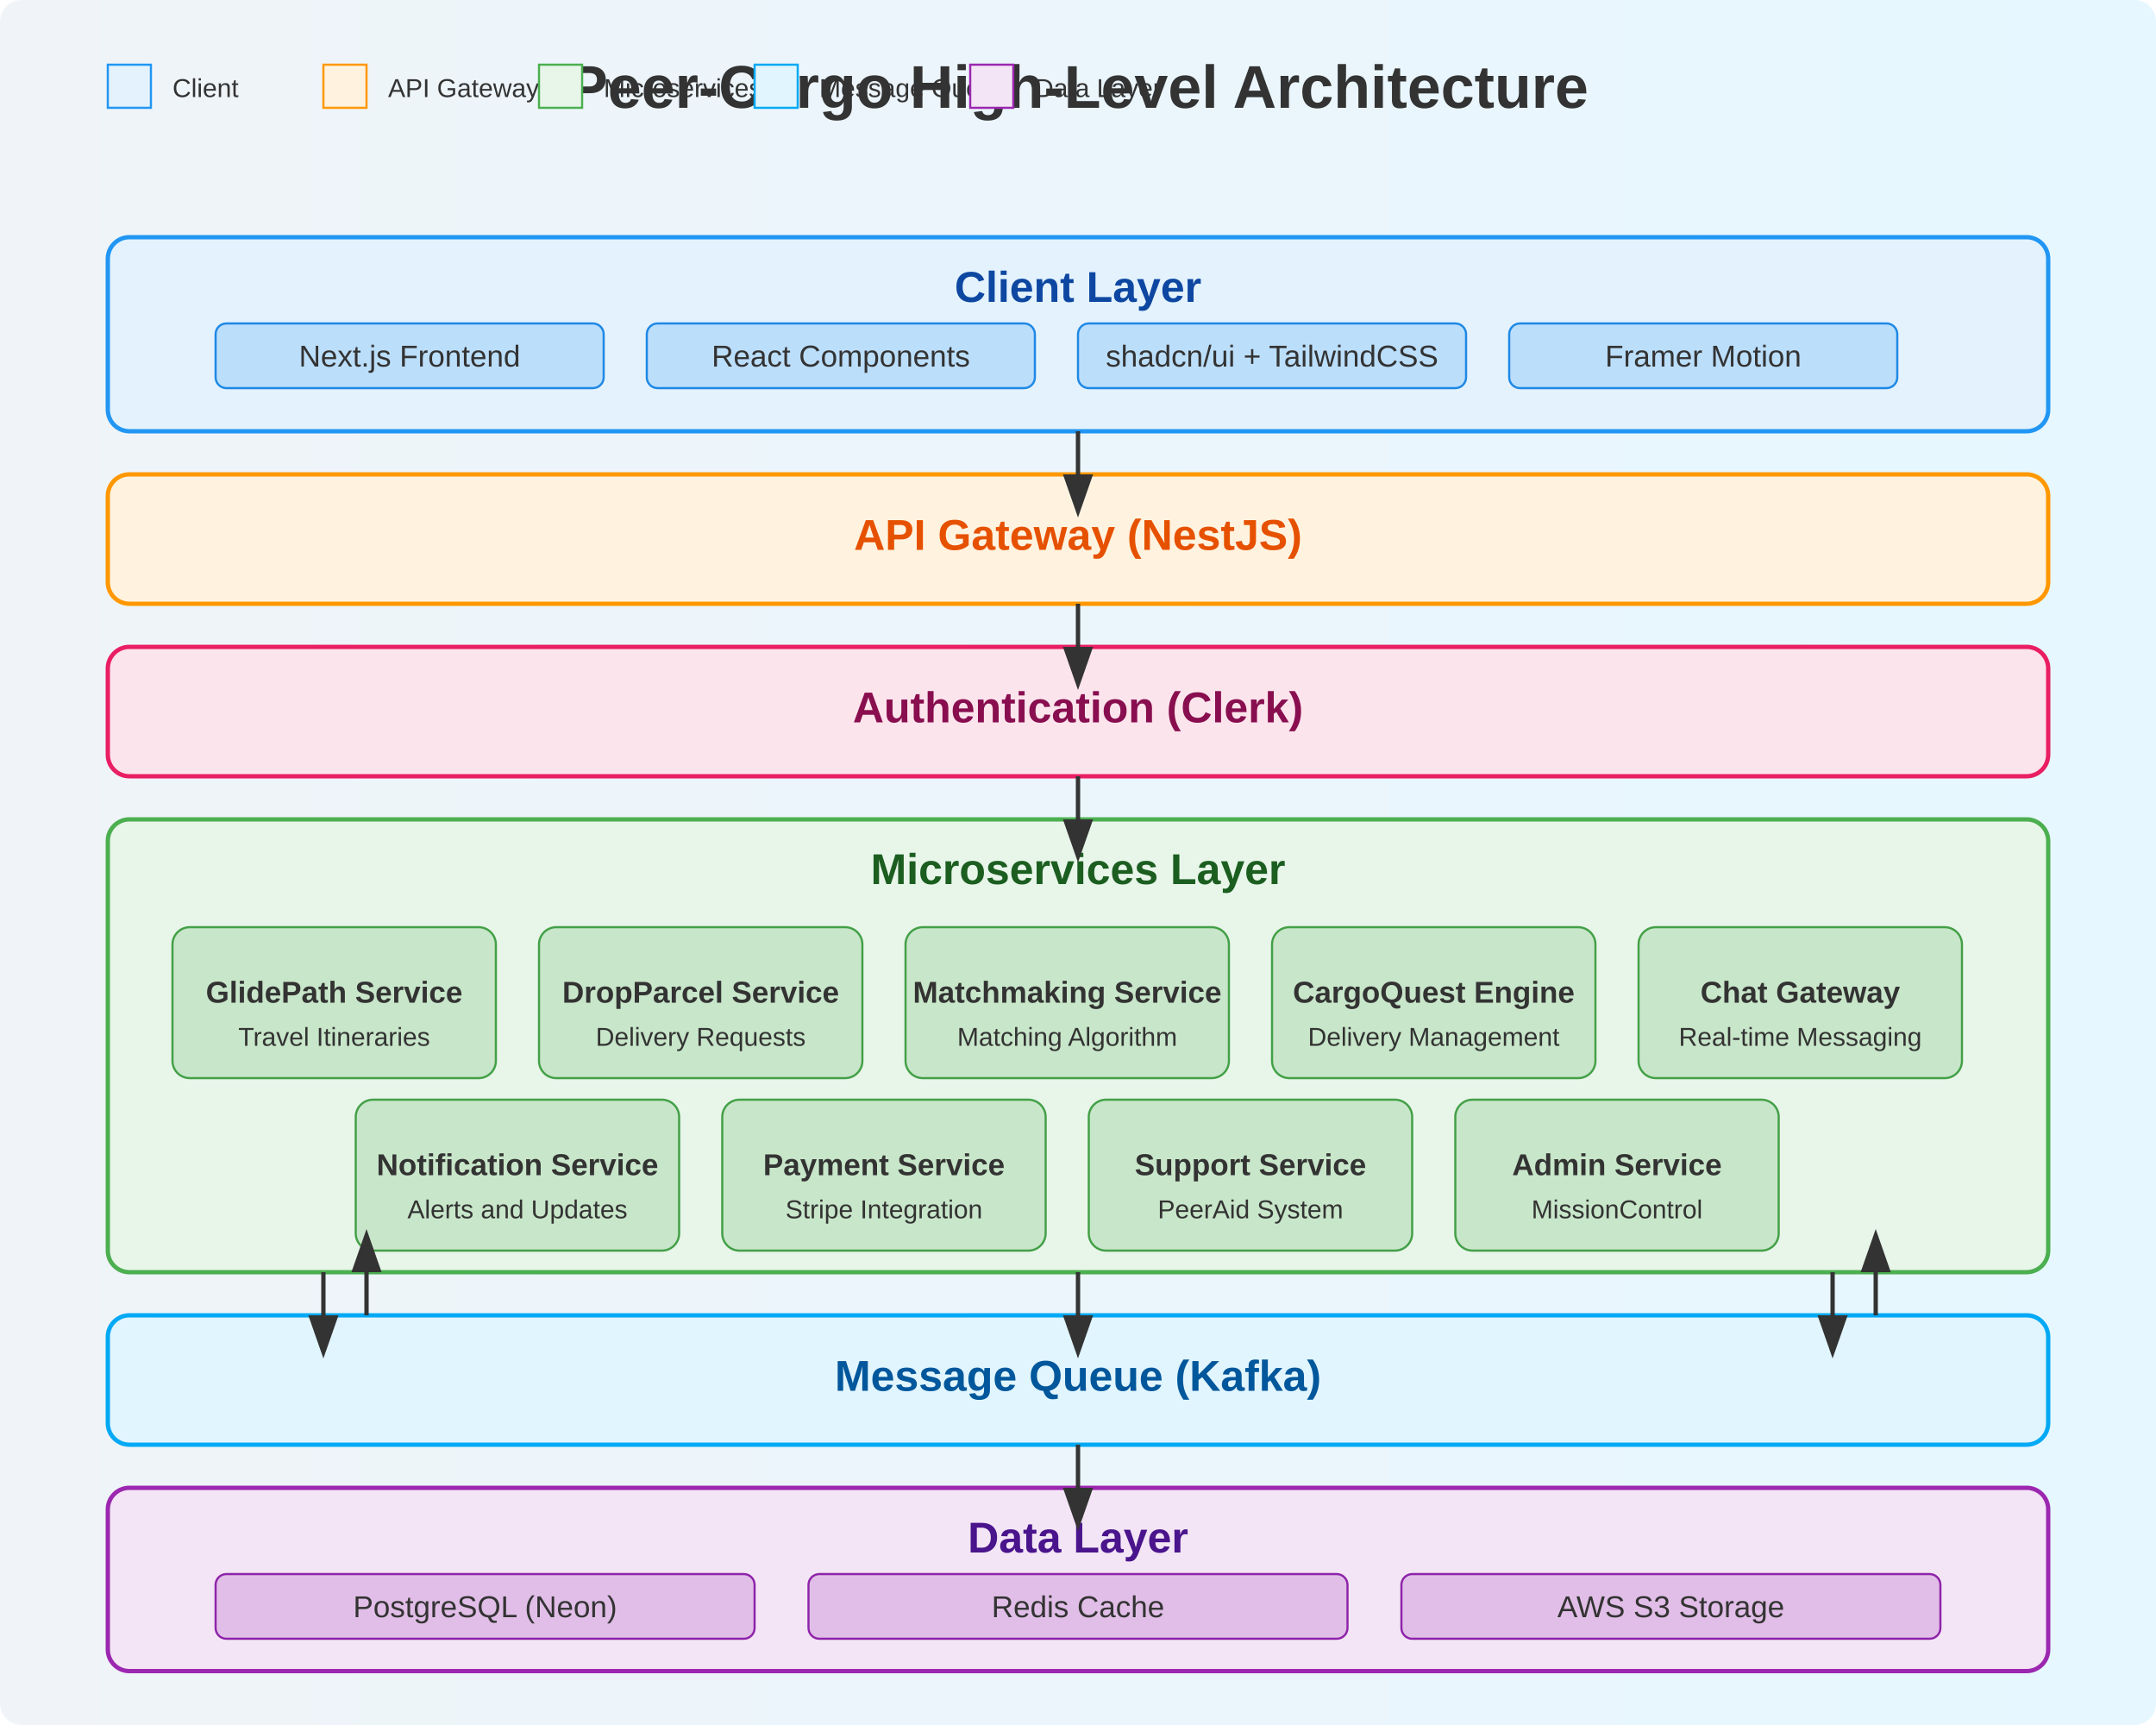
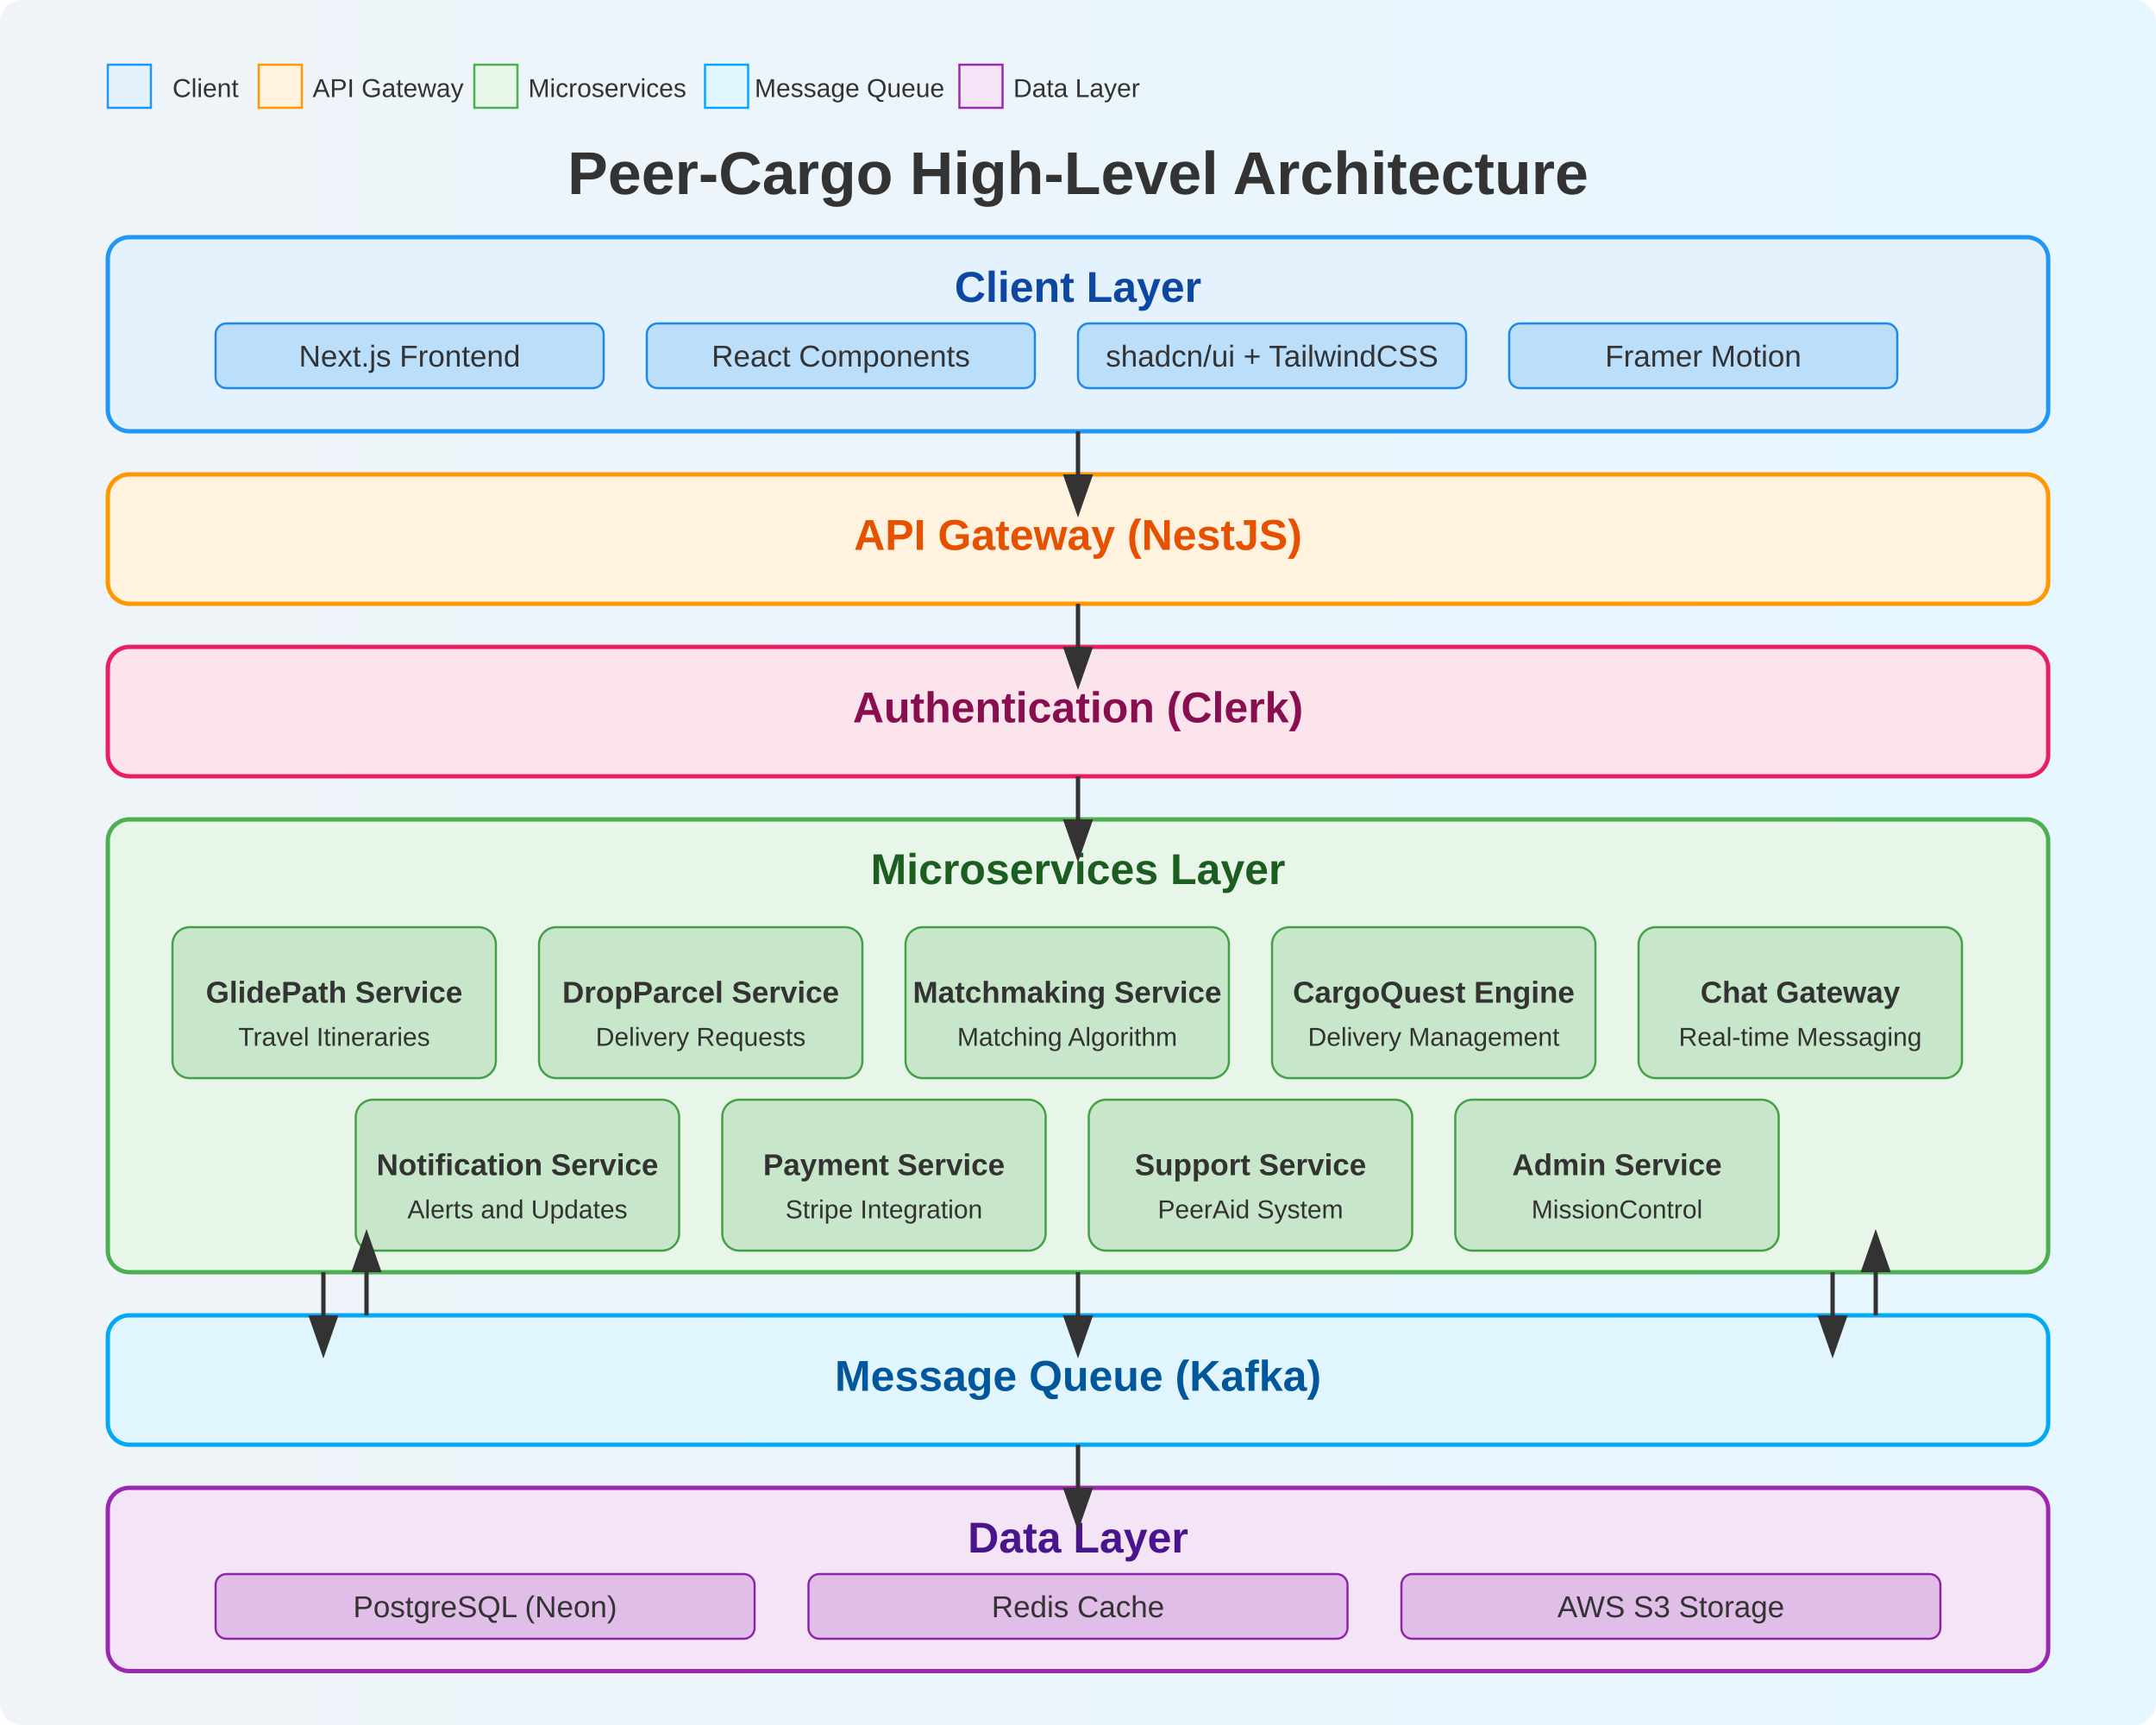
<svg xmlns="http://www.w3.org/2000/svg" viewBox="0 0 1000 800">
  <defs>
    <marker id="arrowhead" markerWidth="10" markerHeight="7" refX="0" refY="3.5" orient="auto">
      <polygon points="0 0, 10 3.5, 0 7" fill="#333" />
    </marker>
    <linearGradient id="bg-gradient" x1="0%" y1="0%" x2="100%" y2="0%">
      <stop offset="0%" stop-color="#f0f4f8" />
      <stop offset="100%" stop-color="#e6f7ff" />
    </linearGradient>
  </defs>
  <rect width="1000" height="800" fill="url(#bg-gradient)" rx="10" ry="10" />
-   <text x="500" y="50" font-family="Arial" font-size="28" font-weight="bold" text-anchor="middle" fill="#333">Peer-Cargo High-Level Architecture</text>
+   <text x="500" y="90" font-family="Arial" font-size="28" font-weight="bold" text-anchor="middle" fill="#333">Peer-Cargo High-Level Architecture</text>
  <rect x="50" y="110" width="900" height="90" rx="10" ry="10" fill="#e3f2fd" stroke="#2196f3" stroke-width="2" />
  <text x="500" y="140" font-family="Arial" font-size="20" font-weight="bold" text-anchor="middle" fill="#0d47a1">Client Layer</text>
  <rect x="100" y="150" width="180" height="30" rx="5" ry="5" fill="#bbdefb" stroke="#1e88e5" stroke-width="1" />
  <text x="190" y="170" font-family="Arial" font-size="14" text-anchor="middle" fill="#333">Next.js Frontend</text>
  <rect x="300" y="150" width="180" height="30" rx="5" ry="5" fill="#bbdefb" stroke="#1e88e5" stroke-width="1" />
  <text x="390" y="170" font-family="Arial" font-size="14" text-anchor="middle" fill="#333">React Components</text>
  <rect x="500" y="150" width="180" height="30" rx="5" ry="5" fill="#bbdefb" stroke="#1e88e5" stroke-width="1" />
  <text x="590" y="170" font-family="Arial" font-size="14" text-anchor="middle" fill="#333">shadcn/ui + TailwindCSS</text>
  <rect x="700" y="150" width="180" height="30" rx="5" ry="5" fill="#bbdefb" stroke="#1e88e5" stroke-width="1" />
  <text x="790" y="170" font-family="Arial" font-size="14" text-anchor="middle" fill="#333">Framer Motion</text>
  <rect x="50" y="220" width="900" height="60" rx="10" ry="10" fill="#fff3e0" stroke="#ff9800" stroke-width="2" />
  <text x="500" y="255" font-family="Arial" font-size="20" font-weight="bold" text-anchor="middle" fill="#e65100">API Gateway (NestJS)</text>
  <rect x="50" y="300" width="900" height="60" rx="10" ry="10" fill="#fce4ec" stroke="#e91e63" stroke-width="2" />
  <text x="500" y="335" font-family="Arial" font-size="20" font-weight="bold" text-anchor="middle" fill="#880e4f">Authentication (Clerk)</text>
  <rect x="50" y="380" width="900" height="210" rx="10" ry="10" fill="#e8f5e9" stroke="#4caf50" stroke-width="2" />
  <text x="500" y="410" font-family="Arial" font-size="20" font-weight="bold" text-anchor="middle" fill="#1b5e20">Microservices Layer</text>
  <rect x="80" y="430" width="150" height="70" rx="8" ry="8" fill="#c8e6c9" stroke="#43a047" stroke-width="1" />
  <text x="155" y="465" font-family="Arial" font-size="14" font-weight="bold" text-anchor="middle" fill="#333">GlidePath Service</text>
  <text x="155" y="485" font-family="Arial" font-size="12" text-anchor="middle" fill="#333">Travel Itineraries</text>
  <rect x="250" y="430" width="150" height="70" rx="8" ry="8" fill="#c8e6c9" stroke="#43a047" stroke-width="1" />
  <text x="325" y="465" font-family="Arial" font-size="14" font-weight="bold" text-anchor="middle" fill="#333">DropParcel Service</text>
  <text x="325" y="485" font-family="Arial" font-size="12" text-anchor="middle" fill="#333">Delivery Requests</text>
  <rect x="420" y="430" width="150" height="70" rx="8" ry="8" fill="#c8e6c9" stroke="#43a047" stroke-width="1" />
  <text x="495" y="465" font-family="Arial" font-size="14" font-weight="bold" text-anchor="middle" fill="#333">Matchmaking Service</text>
  <text x="495" y="485" font-family="Arial" font-size="12" text-anchor="middle" fill="#333">Matching Algorithm</text>
  <rect x="590" y="430" width="150" height="70" rx="8" ry="8" fill="#c8e6c9" stroke="#43a047" stroke-width="1" />
  <text x="665" y="465" font-family="Arial" font-size="14" font-weight="bold" text-anchor="middle" fill="#333">CargoQuest Engine</text>
  <text x="665" y="485" font-family="Arial" font-size="12" text-anchor="middle" fill="#333">Delivery Management</text>
  <rect x="760" y="430" width="150" height="70" rx="8" ry="8" fill="#c8e6c9" stroke="#43a047" stroke-width="1" />
  <text x="835" y="465" font-family="Arial" font-size="14" font-weight="bold" text-anchor="middle" fill="#333">Chat Gateway</text>
  <text x="835" y="485" font-family="Arial" font-size="12" text-anchor="middle" fill="#333">Real-time Messaging</text>
  <rect x="165" y="510" width="150" height="70" rx="8" ry="8" fill="#c8e6c9" stroke="#43a047" stroke-width="1" />
  <text x="240" y="545" font-family="Arial" font-size="14" font-weight="bold" text-anchor="middle" fill="#333">Notification Service</text>
  <text x="240" y="565" font-family="Arial" font-size="12" text-anchor="middle" fill="#333">Alerts and Updates</text>
  <rect x="335" y="510" width="150" height="70" rx="8" ry="8" fill="#c8e6c9" stroke="#43a047" stroke-width="1" />
  <text x="410" y="545" font-family="Arial" font-size="14" font-weight="bold" text-anchor="middle" fill="#333">Payment Service</text>
  <text x="410" y="565" font-family="Arial" font-size="12" text-anchor="middle" fill="#333">Stripe Integration</text>
  <rect x="505" y="510" width="150" height="70" rx="8" ry="8" fill="#c8e6c9" stroke="#43a047" stroke-width="1" />
  <text x="580" y="545" font-family="Arial" font-size="14" font-weight="bold" text-anchor="middle" fill="#333">Support Service</text>
  <text x="580" y="565" font-family="Arial" font-size="12" text-anchor="middle" fill="#333">PeerAid System</text>
  <rect x="675" y="510" width="150" height="70" rx="8" ry="8" fill="#c8e6c9" stroke="#43a047" stroke-width="1" />
  <text x="750" y="545" font-family="Arial" font-size="14" font-weight="bold" text-anchor="middle" fill="#333">Admin Service</text>
  <text x="750" y="565" font-family="Arial" font-size="12" text-anchor="middle" fill="#333">MissionControl</text>
  <rect x="50" y="610" width="900" height="60" rx="10" ry="10" fill="#e1f5fe" stroke="#03a9f4" stroke-width="2" />
  <text x="500" y="645" font-family="Arial" font-size="20" font-weight="bold" text-anchor="middle" fill="#01579b">Message Queue (Kafka)</text>
  <rect x="50" y="690" width="900" height="85" rx="10" ry="10" fill="#f3e5f5" stroke="#9c27b0" stroke-width="2" />
  <text x="500" y="720" font-family="Arial" font-size="20" font-weight="bold" text-anchor="middle" fill="#4a148c">Data Layer</text>
  <rect x="100" y="730" width="250" height="30" rx="5" ry="5" fill="#e1bee7" stroke="#8e24aa" stroke-width="1" />
  <text x="225" y="750" font-family="Arial" font-size="14" text-anchor="middle" fill="#333">PostgreSQL (Neon)</text>
  <rect x="375" y="730" width="250" height="30" rx="5" ry="5" fill="#e1bee7" stroke="#8e24aa" stroke-width="1" />
  <text x="500" y="750" font-family="Arial" font-size="14" text-anchor="middle" fill="#333">Redis Cache</text>
  <rect x="650" y="730" width="250" height="30" rx="5" ry="5" fill="#e1bee7" stroke="#8e24aa" stroke-width="1" />
  <text x="775" y="750" font-family="Arial" font-size="14" text-anchor="middle" fill="#333">AWS S3 Storage</text>
  <line x1="500" y1="200" x2="500" y2="220" stroke="#333" stroke-width="2" marker-end="url(#arrowhead)" />
  <line x1="500" y1="280" x2="500" y2="300" stroke="#333" stroke-width="2" marker-end="url(#arrowhead)" />
  <line x1="500" y1="360" x2="500" y2="380" stroke="#333" stroke-width="2" marker-end="url(#arrowhead)" />
  <line x1="500" y1="590" x2="500" y2="610" stroke="#333" stroke-width="2" marker-end="url(#arrowhead)" />
  <line x1="500" y1="670" x2="500" y2="690" stroke="#333" stroke-width="2" marker-end="url(#arrowhead)" />
  <line x1="150" y1="590" x2="150" y2="610" stroke="#333" stroke-width="2" marker-end="url(#arrowhead)" />
  <line x1="170" y1="610" x2="170" y2="590" stroke="#333" stroke-width="2" marker-end="url(#arrowhead)" />
  <line x1="850" y1="590" x2="850" y2="610" stroke="#333" stroke-width="2" marker-end="url(#arrowhead)" />
  <line x1="870" y1="610" x2="870" y2="590" stroke="#333" stroke-width="2" marker-end="url(#arrowhead)" />
  <rect x="50" y="30" width="20" height="20" fill="#e3f2fd" stroke="#2196f3" stroke-width="1" />
  <text x="80" y="45" font-family="Arial" font-size="12" fill="#333">Client</text>
-   <rect x="150" y="30" width="20" height="20" fill="#fff3e0" stroke="#ff9800" stroke-width="1" />
-   <text x="180" y="45" font-family="Arial" font-size="12" fill="#333">API Gateway</text>
-   <rect x="250" y="30" width="20" height="20" fill="#e8f5e9" stroke="#4caf50" stroke-width="1" />
-   <text x="280" y="45" font-family="Arial" font-size="12" fill="#333">Microservices</text>
-   <rect x="350" y="30" width="20" height="20" fill="#e1f5fe" stroke="#03a9f4" stroke-width="1" />
-   <text x="380" y="45" font-family="Arial" font-size="12" fill="#333">Message Queue</text>
-   <rect x="450" y="30" width="20" height="20" fill="#f3e5f5" stroke="#9c27b0" stroke-width="1" />
-   <text x="480" y="45" font-family="Arial" font-size="12" fill="#333">Data Layer</text>
+   <rect x="120" y="30" width="20" height="20" fill="#fff3e0" stroke="#ff9800" stroke-width="1" />
+   <text x="145" y="45" font-family="Arial" font-size="12" fill="#333">API Gateway</text>
+   <rect x="220" y="30" width="20" height="20" fill="#e8f5e9" stroke="#4caf50" stroke-width="1" />
+   <text x="245" y="45" font-family="Arial" font-size="12" fill="#333">Microservices</text>
+   <rect x="327" y="30" width="20" height="20" fill="#e1f5fe" stroke="#03a9f4" stroke-width="1" />
+   <text x="350" y="45" font-family="Arial" font-size="12" fill="#333">Message Queue</text>
+   <rect x="445" y="30" width="20" height="20" fill="#f3e5f5" stroke="#9c27b0" stroke-width="1" />
+   <text x="470" y="45" font-family="Arial" font-size="12" fill="#333">Data Layer</text>
</svg>
